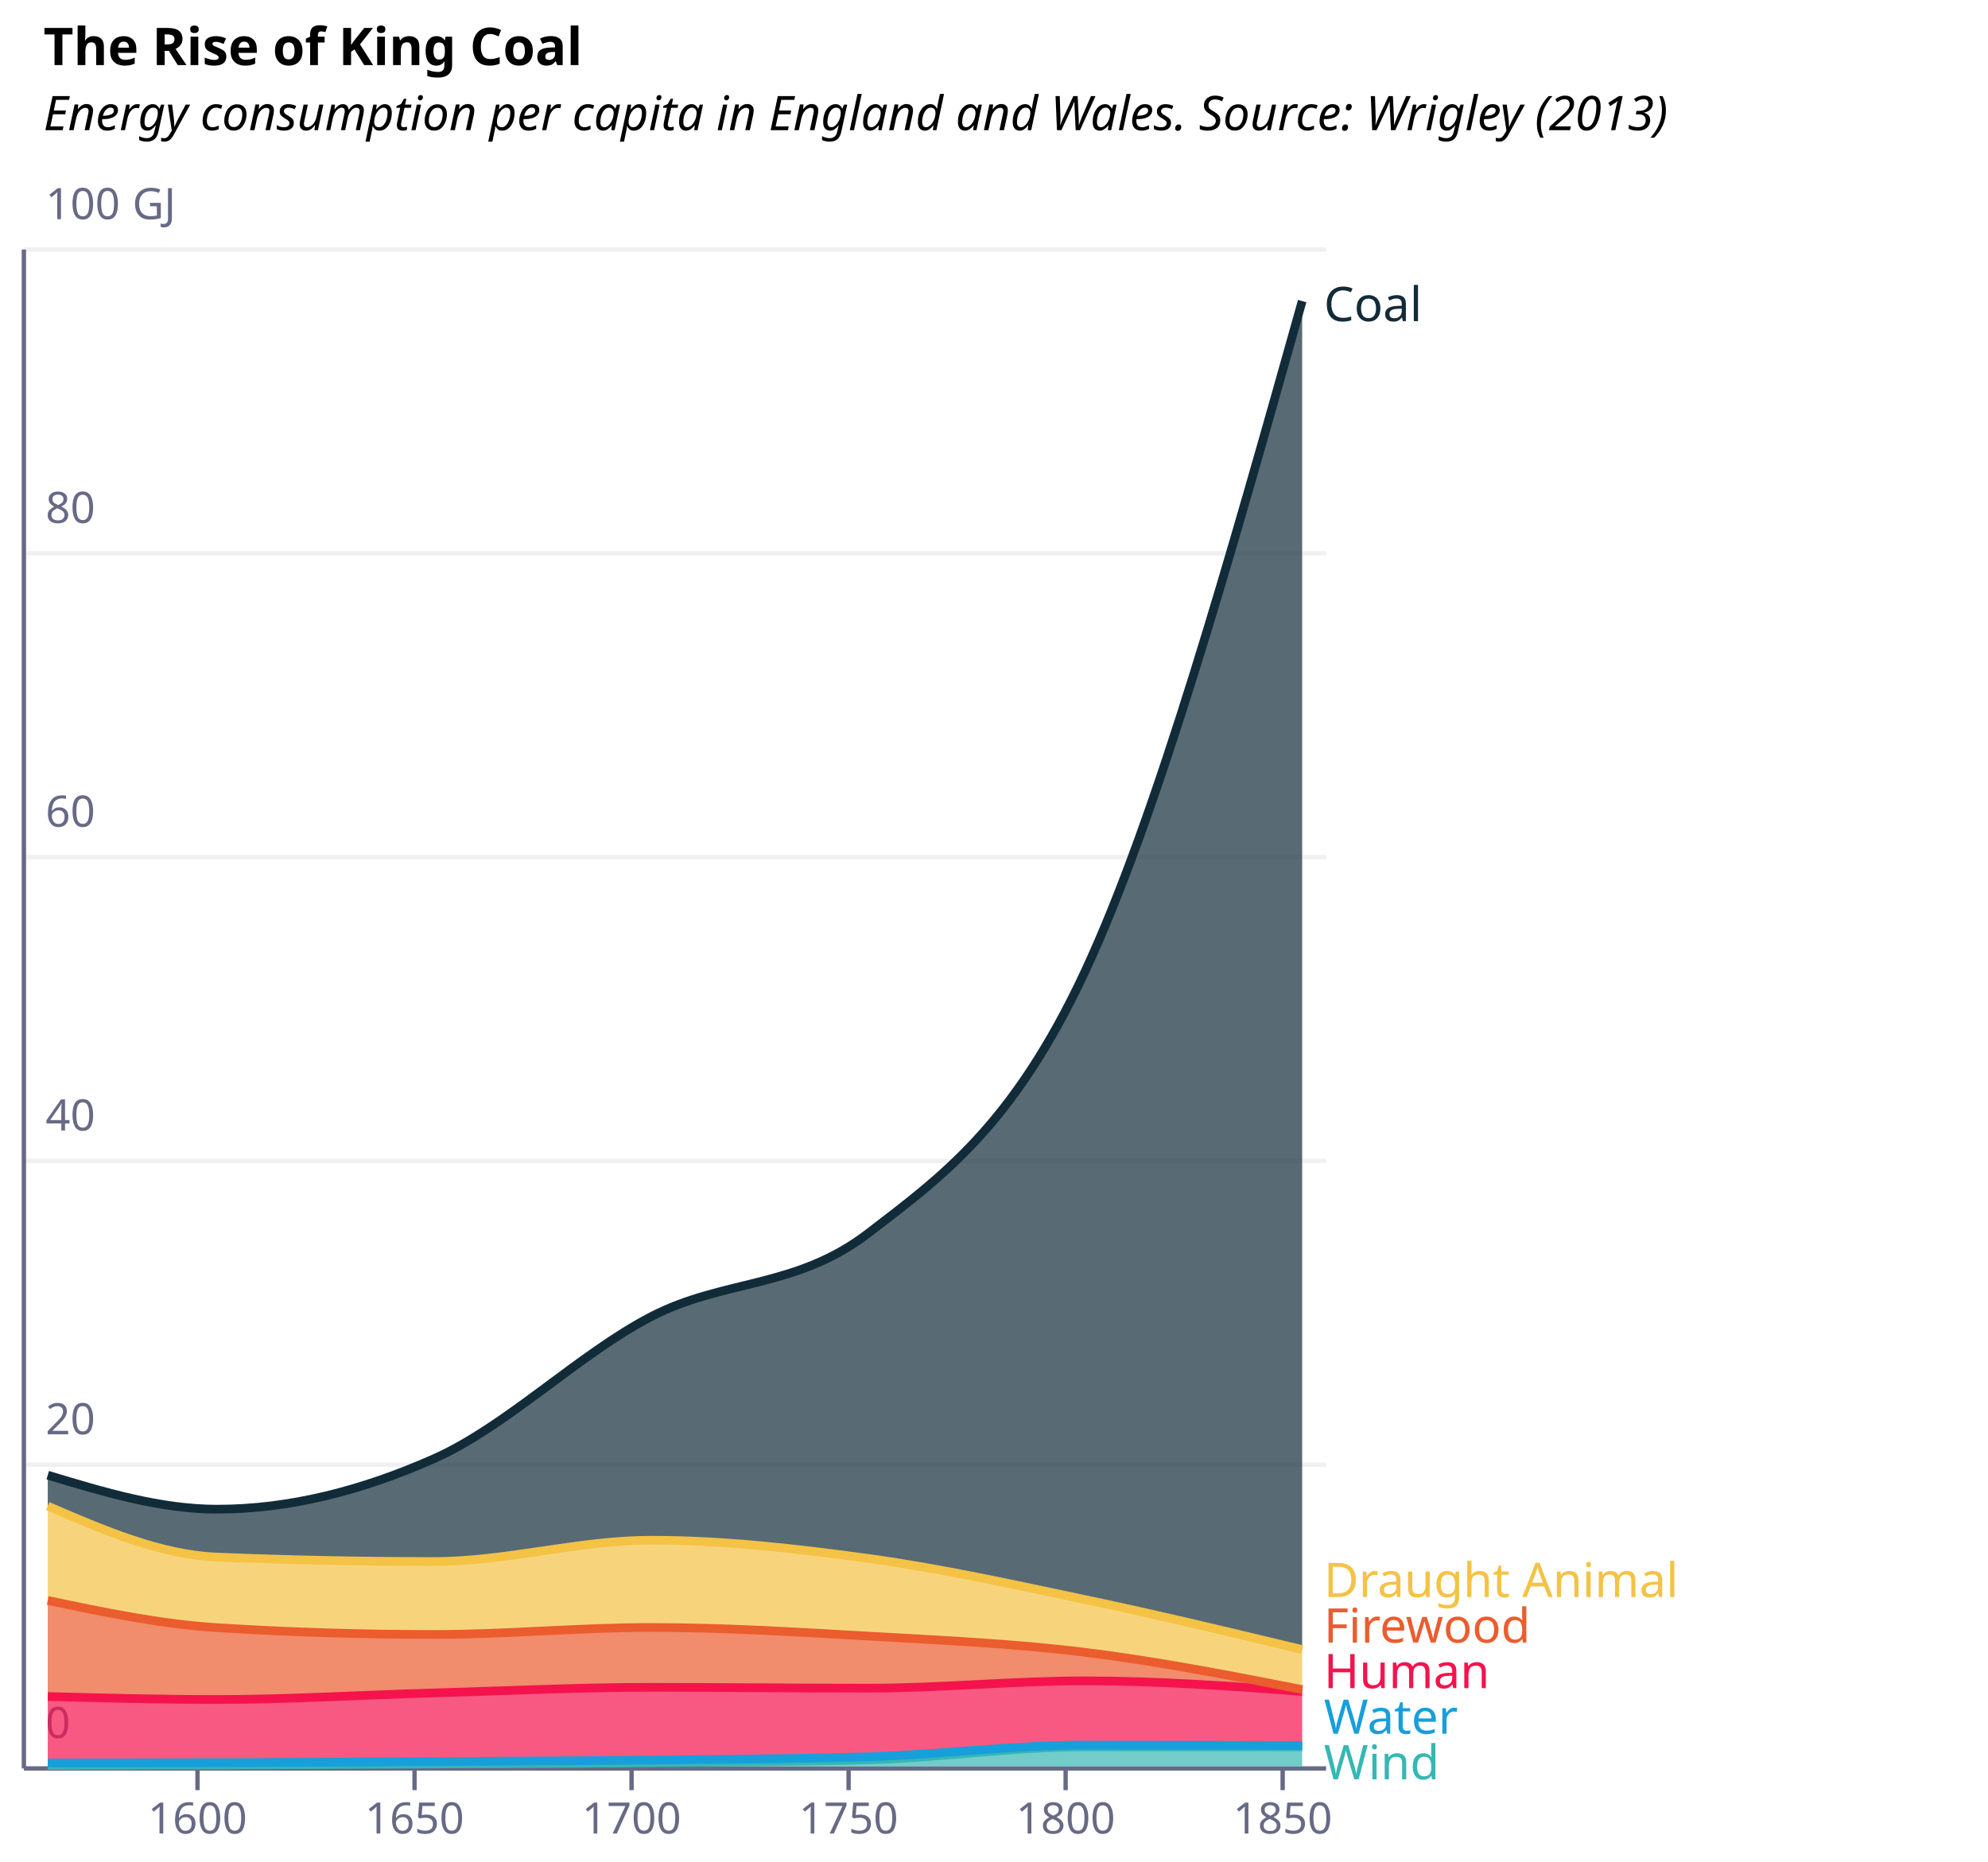
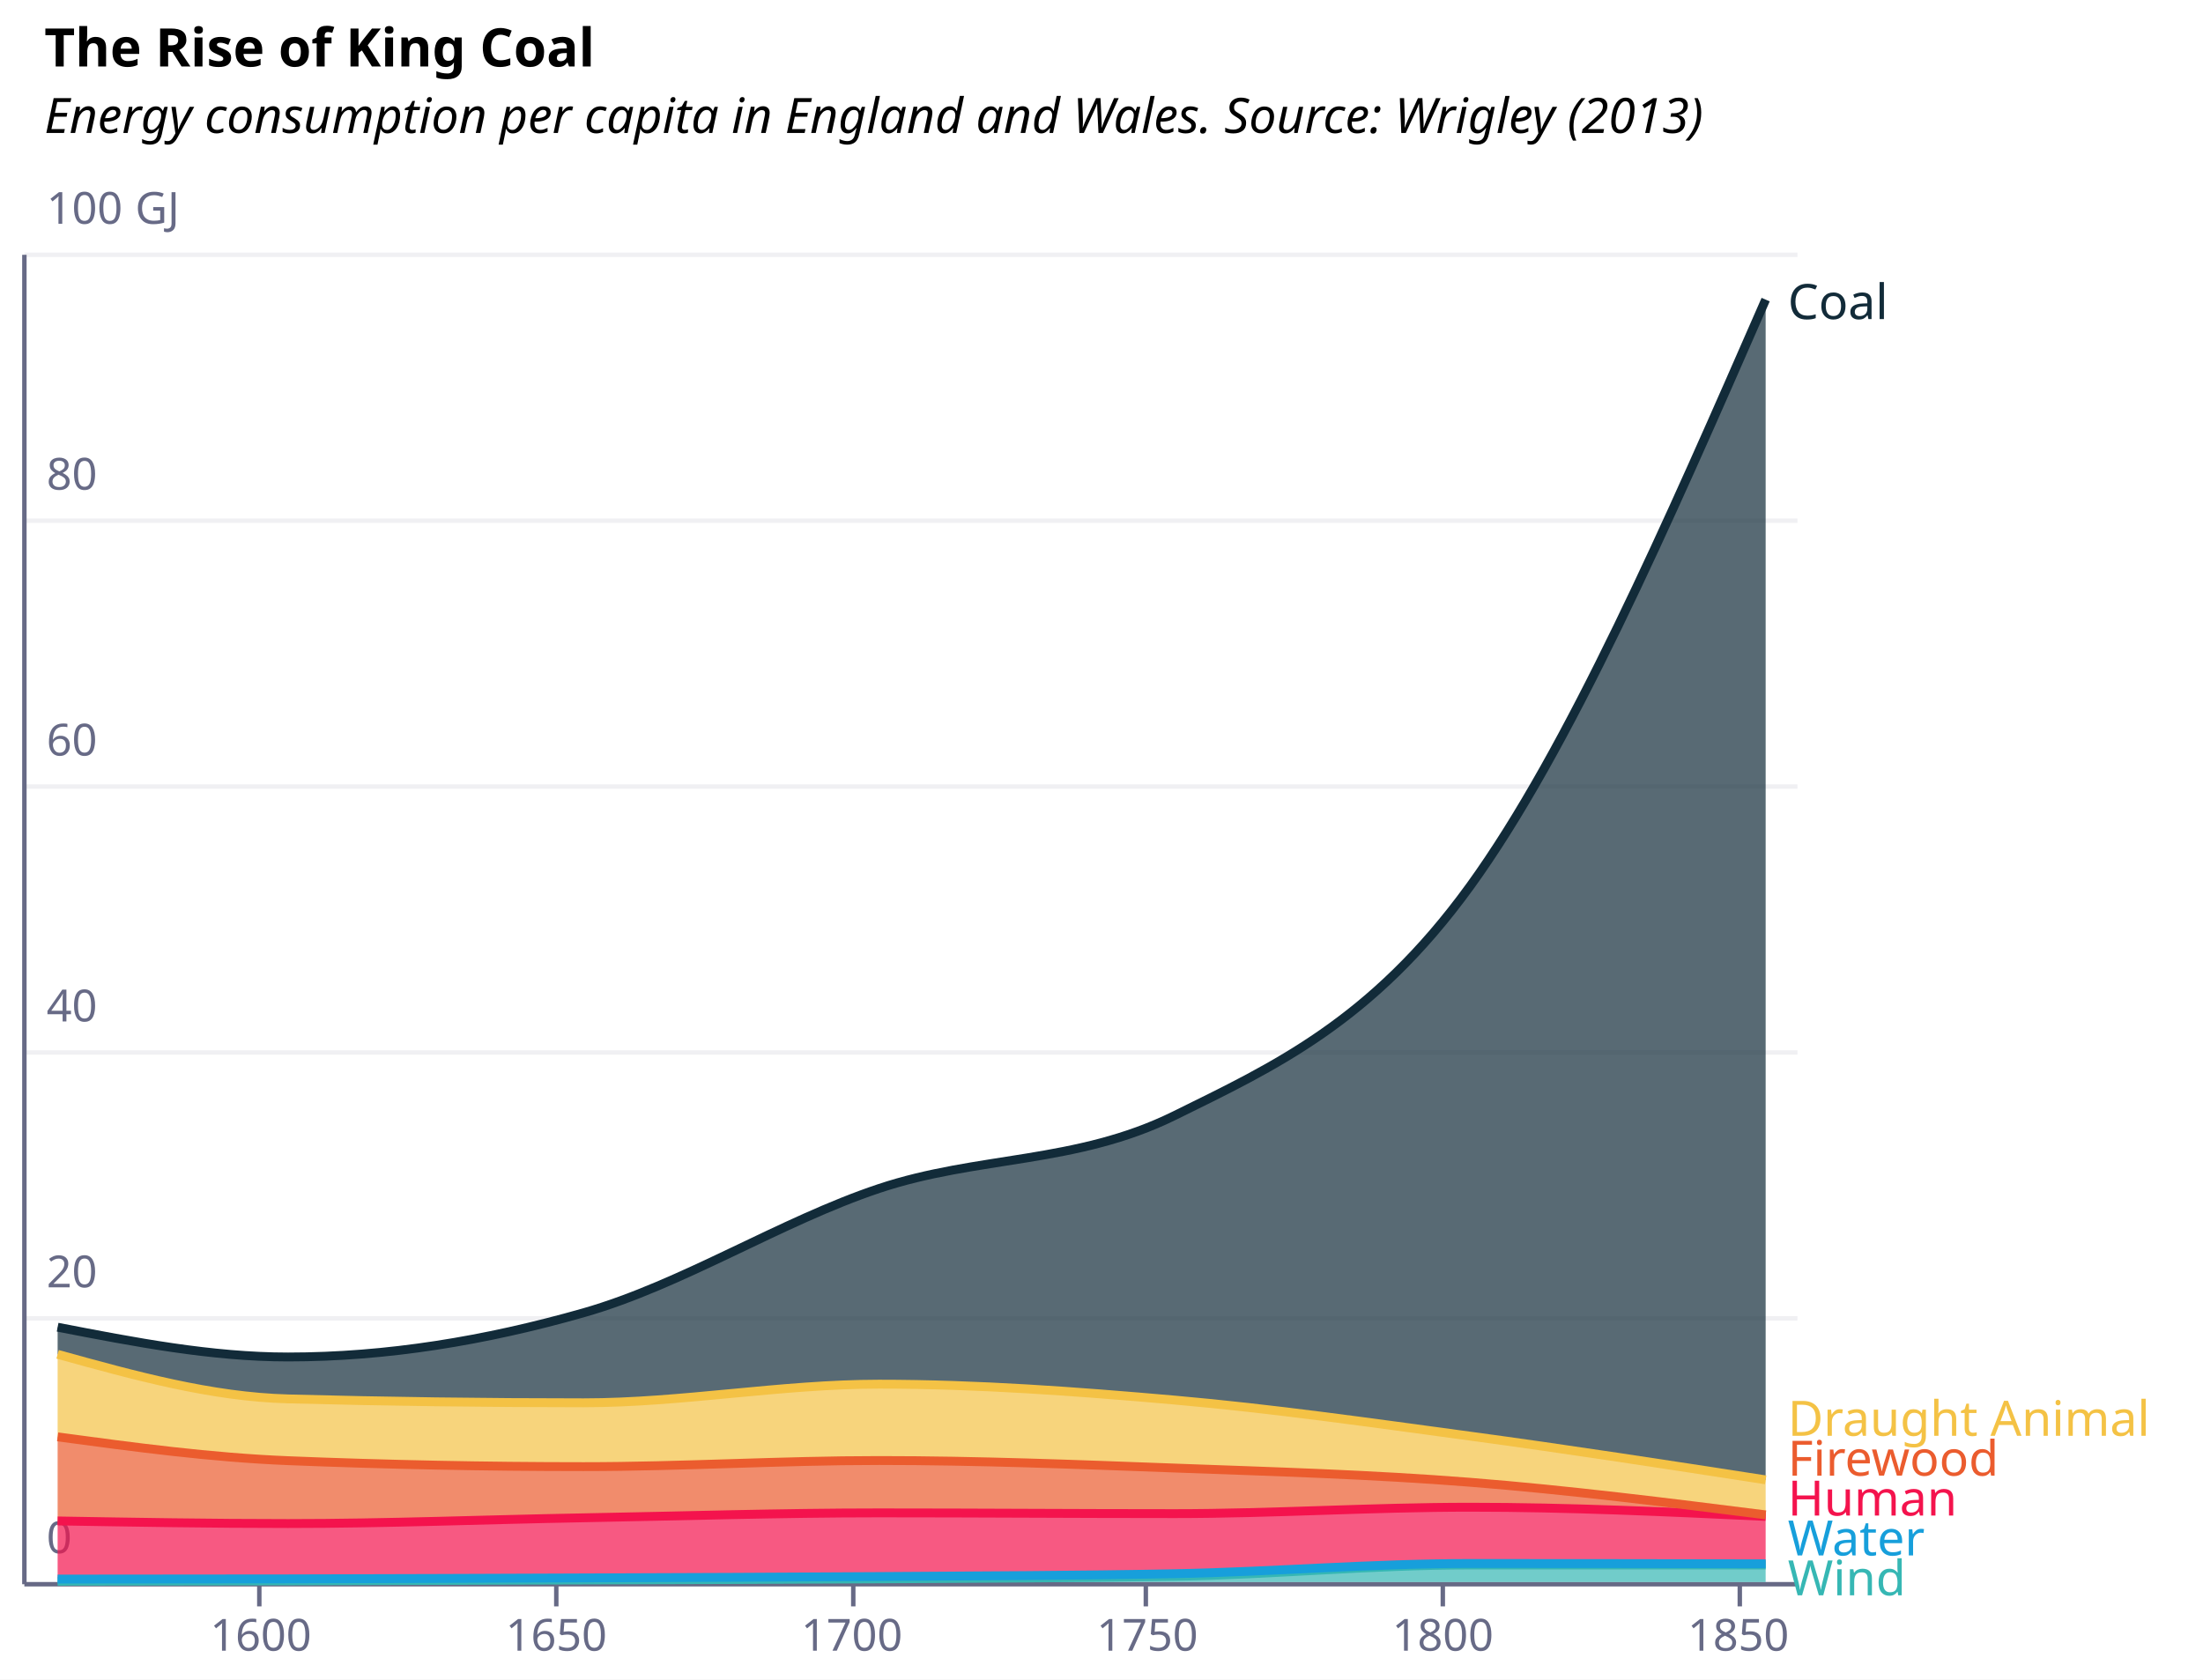
- <svg xmlns="http://www.w3.org/2000/svg" version="1.1" class="marks" width="458" height="429" viewBox="0 0 458 429">
-   <rect width="458" height="429" fill="white" />
+ <svg xmlns="http://www.w3.org/2000/svg" version="1.1" class="marks" width="497" height="379" viewBox="0 0 497 379">
+   <rect width="497" height="379" fill="white" />
  <g fill="none" stroke-miterlimit="10" transform="translate(5,57)">
    <g class="mark-group role-frame root" role="graphics-object" aria-roledescription="group mark container">
      <g transform="translate(0,0)">
-         <path class="background" aria-hidden="true" d="M0,0h300v350h-300Z" />
+         <path class="background" aria-hidden="true" d="M0,0h400v300h-400Z" />
        <g>
          <g class="mark-group role-axis" aria-hidden="true">
            <g transform="translate(0.5,0.5)">
              <path class="background" aria-hidden="true" d="M0,0h0v0h0Z" pointer-events="none" />
              <g>
                <g class="mark-rule role-axis-grid" pointer-events="none">
-                   <line transform="translate(0,350)" x2="300" y2="0" stroke="#676A86" stroke-opacity="0.1" stroke-width="1" opacity="1" />
-                   <line transform="translate(0,280)" x2="300" y2="0" stroke="#676A86" stroke-opacity="0.1" stroke-width="1" opacity="1" />
-                   <line transform="translate(0,210)" x2="300" y2="0" stroke="#676A86" stroke-opacity="0.1" stroke-width="1" opacity="1" />
-                   <line transform="translate(0,140)" x2="300" y2="0" stroke="#676A86" stroke-opacity="0.1" stroke-width="1" opacity="1" />
-                   <line transform="translate(0,70)" x2="300" y2="0" stroke="#676A86" stroke-opacity="0.1" stroke-width="1" opacity="1" />
-                   <line transform="translate(0,0)" x2="300" y2="0" stroke="#676A86" stroke-opacity="0.1" stroke-width="1" opacity="1" />
+                   <line transform="translate(0,300)" x2="400" y2="0" stroke="#676A86" stroke-opacity="0.1" stroke-width="1" opacity="1" />
+                   <line transform="translate(0,240)" x2="400" y2="0" stroke="#676A86" stroke-opacity="0.1" stroke-width="1" opacity="1" />
+                   <line transform="translate(0,180)" x2="400" y2="0" stroke="#676A86" stroke-opacity="0.1" stroke-width="1" opacity="1" />
+                   <line transform="translate(0,120)" x2="400" y2="0" stroke="#676A86" stroke-opacity="0.1" stroke-width="1" opacity="1" />
+                   <line transform="translate(0,60)" x2="400" y2="0" stroke="#676A86" stroke-opacity="0.1" stroke-width="1" opacity="1" />
+                   <line transform="translate(0,0)" x2="400" y2="0" stroke="#676A86" stroke-opacity="0.1" stroke-width="1" opacity="1" />
                </g>
              </g>
              <path class="foreground" aria-hidden="true" d="" pointer-events="none" display="none" />
            </g>
          </g>
          <g class="mark-group role-axis" role="graphics-symbol" aria-roledescription="axis" aria-label="X-axis for a linear scale with values from 1560 to 1860">
-             <g transform="translate(0.5,350.5)">
+             <g transform="translate(0.5,300.5)">
              <path class="background" aria-hidden="true" d="M0,0h0v0h0Z" pointer-events="none" />
              <g>
                <g class="mark-rule role-axis-tick" pointer-events="none">
-                   <line transform="translate(40,0)" x2="0" y2="5" stroke="#676A86" stroke-width="1" opacity="1" />
-                   <line transform="translate(90,0)" x2="0" y2="5" stroke="#676A86" stroke-width="1" opacity="1" />
-                   <line transform="translate(140,0)" x2="0" y2="5" stroke="#676A86" stroke-width="1" opacity="1" />
-                   <line transform="translate(190,0)" x2="0" y2="5" stroke="#676A86" stroke-width="1" opacity="1" />
-                   <line transform="translate(240,0)" x2="0" y2="5" stroke="#676A86" stroke-width="1" opacity="1" />
-                   <line transform="translate(290,0)" x2="0" y2="5" stroke="#676A86" stroke-width="1" opacity="1" />
+                   <line transform="translate(53,0)" x2="0" y2="5" stroke="#676A86" stroke-width="1" opacity="1" />
+                   <line transform="translate(120,0)" x2="0" y2="5" stroke="#676A86" stroke-width="1" opacity="1" />
+                   <line transform="translate(187,0)" x2="0" y2="5" stroke="#676A86" stroke-width="1" opacity="1" />
+                   <line transform="translate(253,0)" x2="0" y2="5" stroke="#676A86" stroke-width="1" opacity="1" />
+                   <line transform="translate(320,0)" x2="0" y2="5" stroke="#676A86" stroke-width="1" opacity="1" />
+                   <line transform="translate(387,0)" x2="0" y2="5" stroke="#676A86" stroke-width="1" opacity="1" />
                </g>
                <g class="mark-text role-axis-label" pointer-events="none">
-                   <text text-anchor="middle" transform="translate(40,15)" font-family="sans-serif" font-size="10px" fill="#676A86" opacity="1">1600</text>
-                   <text text-anchor="middle" transform="translate(90,15)" font-family="sans-serif" font-size="10px" fill="#676A86" opacity="1">1650</text>
-                   <text text-anchor="middle" transform="translate(140,15)" font-family="sans-serif" font-size="10px" fill="#676A86" opacity="1">1700</text>
-                   <text text-anchor="middle" transform="translate(190,15)" font-family="sans-serif" font-size="10px" fill="#676A86" opacity="1">1750</text>
-                   <text text-anchor="middle" transform="translate(240,15)" font-family="sans-serif" font-size="10px" fill="#676A86" opacity="1">1800</text>
-                   <text text-anchor="middle" transform="translate(290,15)" font-family="sans-serif" font-size="10px" fill="#676A86" opacity="1">1850</text>
+                   <text text-anchor="middle" transform="translate(53.33333,15)" font-family="sans-serif" font-size="10px" fill="#676A86" opacity="1">1600</text>
+                   <text text-anchor="middle" transform="translate(120,15)" font-family="sans-serif" font-size="10px" fill="#676A86" opacity="1">1650</text>
+                   <text text-anchor="middle" transform="translate(186.6667,15)" font-family="sans-serif" font-size="10px" fill="#676A86" opacity="1">1700</text>
+                   <text text-anchor="middle" transform="translate(253.3333,15)" font-family="sans-serif" font-size="10px" fill="#676A86" opacity="1">1750</text>
+                   <text text-anchor="middle" transform="translate(320,15)" font-family="sans-serif" font-size="10px" fill="#676A86" opacity="1">1800</text>
+                   <text text-anchor="middle" transform="translate(386.6667,15)" font-family="sans-serif" font-size="10px" fill="#676A86" opacity="1">1850</text>
                </g>
                <g class="mark-rule role-axis-domain" pointer-events="none">
-                   <line transform="translate(0,0)" x2="300" y2="0" stroke="#676A86" stroke-width="1" opacity="1" />
+                   <line transform="translate(0,0)" x2="400" y2="0" stroke="#676A86" stroke-width="1" opacity="1" />
                </g>
              </g>
              <path class="foreground" aria-hidden="true" d="" pointer-events="none" display="none" />
            </g>
          </g>
          <g class="mark-group role-axis" role="graphics-symbol" aria-roledescription="axis" aria-label="Y-axis titled 'GJ' for a linear scale with values from 0 to 100">
            <g transform="translate(0.5,0.5)">
              <path class="background" aria-hidden="true" d="M0,0h0v0h0Z" pointer-events="none" />
              <g>
                <g class="mark-text role-axis-label" pointer-events="none">
-                   <text text-anchor="start" transform="translate(5,343)" font-family="sans-serif" font-size="10px" fill="#676A86" opacity="1">0</text>
-                   <text text-anchor="start" transform="translate(5,273)" font-family="sans-serif" font-size="10px" fill="#676A86" opacity="1">20</text>
-                   <text text-anchor="start" transform="translate(5,203)" font-family="sans-serif" font-size="10px" fill="#676A86" opacity="1">40</text>
-                   <text text-anchor="start" transform="translate(5,133)" font-family="sans-serif" font-size="10px" fill="#676A86" opacity="1">60</text>
-                   <text text-anchor="start" transform="translate(5,63)" font-family="sans-serif" font-size="10px" fill="#676A86" opacity="1">80</text>
+                   <text text-anchor="start" transform="translate(5,293)" font-family="sans-serif" font-size="10px" fill="#676A86" opacity="1">0</text>
+                   <text text-anchor="start" transform="translate(5,233)" font-family="sans-serif" font-size="10px" fill="#676A86" opacity="1">20</text>
+                   <text text-anchor="start" transform="translate(5,173)" font-family="sans-serif" font-size="10px" fill="#676A86" opacity="1">40</text>
+                   <text text-anchor="start" transform="translate(5,113)" font-family="sans-serif" font-size="10px" fill="#676A86" opacity="1">60</text>
+                   <text text-anchor="start" transform="translate(5,53)" font-family="sans-serif" font-size="10px" fill="#676A86" opacity="1">80</text>
                  <text text-anchor="start" transform="translate(5,-7)" font-family="sans-serif" font-size="10px" fill="#676A86" opacity="1">100</text>
                </g>
                <g class="mark-rule role-axis-domain" pointer-events="none">
-                   <line transform="translate(0,350)" x2="0" y2="-350" stroke="#676A86" stroke-width="1" opacity="1" />
+                   <line transform="translate(0,300)" x2="0" y2="-300" stroke="#676A86" stroke-width="1" opacity="1" />
                </g>
                <g class="mark-text role-axis-title" pointer-events="none">
                  <text text-anchor="start" transform="translate(25,-7)" font-family="sans-serif" font-size="10px" font-weight="normal" fill="#676A86" opacity="1">GJ</text>
                </g>
              </g>
              <path class="foreground" aria-hidden="true" d="" pointer-events="none" display="none" />
            </g>
          </g>
          <g class="mark-group role-scope layer_0_layer_0_pathgroup" role="graphics-object" aria-roledescription="group mark container">
            <g transform="translate(0,0)">
-               <path class="background" aria-hidden="true" d="M0,0h300v350h-300Z" />
-               <g>
-                 <g class="mark-area role-mark layer_0_layer_0_marks" role="graphics-object" aria-roledescription="area mark container">
-                   <path aria-label="Type: Human; year: 1566; y: 4" role="graphics-symbol" aria-roledescription="area mark" d="M6,333.921C19,334.264,32,334.607,45,334.607C61.667,334.607,78.333,333.563,95,333.095C111.667,332.627,128.333,331.8,145,331.8C161.667,331.8,178.333,331.996,195,331.996C211.667,331.996,228.333,330.309,245,330.309C261.667,330.309,278.333,331.522,295,332.735L295,345.209C278.333,345.167,261.667,345.125,245,345.125C228.333,345.125,211.667,347.313,195,347.812C178.333,348.312,161.667,348.377,145,348.562C128.333,348.746,111.667,348.817,95,348.918C78.333,349.02,61.667,349.123,45,349.171C32,349.208,19,349.217,6,349.226Z" fill="#F4134D" fill-opacity="0.7" />
-                 </g>
-               </g>
-               <path class="foreground" aria-hidden="true" d="" display="none" />
-             </g>
-             <g transform="translate(0,0)">
-               <path class="background" aria-hidden="true" d="M0,0h300v350h-300Z" />
-               <g>
-                 <g class="mark-area role-mark layer_0_layer_0_marks" role="graphics-object" aria-roledescription="area mark container">
-                   <path aria-label="Type: Draught Animal; year: 1566; y: 6" role="graphics-symbol" aria-roledescription="area mark" d="M6,290.052C19,295.655,32,301.258,45,301.791C61.667,302.475,78.333,302.817,95,302.817C111.667,302.817,128.333,297.909,145,297.909C161.667,297.909,178.333,299.819,195,302.099C211.667,304.379,228.333,308.09,245,311.591C261.667,315.092,278.333,319.099,295,323.106L295,332.321C278.333,329.058,261.667,325.794,245,323.74C228.333,321.685,211.667,320.949,195,319.995C178.333,319.04,161.667,318.014,145,318.014C128.333,318.014,111.667,319.623,95,319.623C78.333,319.623,61.667,319.101,45,318.055C32,317.24,19,314.514,6,311.787Z" fill="#F4C245" fill-opacity="0.7" />
-                 </g>
-               </g>
-               <path class="foreground" aria-hidden="true" d="" display="none" />
-             </g>
-             <g transform="translate(0,0)">
-               <path class="background" aria-hidden="true" d="M0,0h300v350h-300Z" />
-               <g>
-                 <g class="mark-area role-mark layer_0_layer_0_marks" role="graphics-object" aria-roledescription="area mark container">
-                   <path aria-label="Type: Firewood; year: 1566; y: 6" role="graphics-symbol" aria-roledescription="area mark" d="M6,311.787C19,314.514,32,317.24,45,318.055C61.667,319.101,78.333,319.623,95,319.623C111.667,319.623,128.333,318.014,145,318.014C161.667,318.014,178.333,319.04,195,319.995C211.667,320.949,228.333,321.685,245,323.74C261.667,325.794,278.333,329.058,295,332.321L295,332.735C278.333,331.522,261.667,330.309,245,330.309C228.333,330.309,211.667,331.996,195,331.996C178.333,331.996,161.667,331.8,145,331.8C128.333,331.8,111.667,332.627,95,333.095C78.333,333.563,61.667,334.607,45,334.607C32,334.607,19,334.264,6,333.921Z" fill="#EB5C2E" fill-opacity="0.7" />
-                 </g>
-               </g>
-               <path class="foreground" aria-hidden="true" d="" display="none" />
-             </g>
-             <g transform="translate(0,0)">
-               <path class="background" aria-hidden="true" d="M0,0h300v350h-300Z" />
-               <g>
-                 <g class="mark-area role-mark layer_0_layer_0_marks" role="graphics-object" aria-roledescription="area mark container">
-                   <path aria-label="Type: Wind; year: 1566; y: 0" role="graphics-symbol" aria-roledescription="area mark" d="M6,349.793C19,349.77,32,349.747,45,349.702C61.667,349.646,78.333,349.554,95,349.464C111.667,349.375,128.333,349.327,145,349.167C161.667,349.007,178.333,348.946,195,348.505C211.667,348.065,228.333,345.513,245,345.513C261.667,345.513,278.333,345.516,295,345.52L295,350C278.333,350,261.667,350,245,350C228.333,350,211.667,350,195,350C178.333,350,161.667,350,145,350C128.333,350,111.667,350,95,350C78.333,350,61.667,350,45,350C32,350,19,350,6,350Z" fill="#36B7B4" fill-opacity="0.7" />
-                 </g>
-               </g>
-               <path class="foreground" aria-hidden="true" d="" display="none" />
-             </g>
-             <g transform="translate(0,0)">
-               <path class="background" aria-hidden="true" d="M0,0h300v350h-300Z" />
-               <g>
-                 <g class="mark-area role-mark layer_0_layer_0_marks" role="graphics-object" aria-roledescription="area mark container">
-                   <path aria-label="Type: Water; year: 1566; y: 0" role="graphics-symbol" aria-roledescription="area mark" d="M6,349.226C19,349.217,32,349.208,45,349.171C61.667,349.123,78.333,349.02,95,348.918C111.667,348.817,128.333,348.746,145,348.562C161.667,348.377,178.333,348.312,195,347.812C211.667,347.313,228.333,345.125,245,345.125C261.667,345.125,278.333,345.167,295,345.209L295,345.52C278.333,345.516,261.667,345.513,245,345.513C228.333,345.513,211.667,348.065,195,348.505C178.333,348.946,161.667,349.007,145,349.167C128.333,349.327,111.667,349.375,95,349.464C78.333,349.554,61.667,349.646,45,349.702C32,349.747,19,349.77,6,349.793Z" fill="#179FDB" fill-opacity="0.7" />
-                 </g>
-               </g>
-               <path class="foreground" aria-hidden="true" d="" display="none" />
-             </g>
-             <g transform="translate(0,0)">
-               <path class="background" aria-hidden="true" d="M0,0h300v350h-300Z" />
-               <g>
-                 <g class="mark-area role-mark layer_0_layer_0_marks" role="graphics-object" aria-roledescription="area mark container">
-                   <path aria-label="Type: Coal; year: 1566; y: 2" role="graphics-symbol" aria-roledescription="area mark" d="M6,282.916C19,286.836,32,290.755,45,290.755C61.667,290.755,78.333,286.508,95,279.115C111.667,271.721,128.333,255.047,145,246.393C161.667,237.739,178.333,239.992,195,227.189C211.667,214.386,228.333,202.587,245,166.786C261.667,130.984,278.333,71.682,295,12.38L295,323.106C278.333,319.099,261.667,315.092,245,311.591C228.333,308.09,211.667,304.379,195,302.099C178.333,299.819,161.667,297.909,145,297.909C128.333,297.909,111.667,302.817,95,302.817C78.333,302.817,61.667,302.475,45,301.791C32,301.258,19,295.655,6,290.052Z" fill="#122B39" fill-opacity="0.7" />
+               <path class="background" aria-hidden="true" d="M0,0h400v300h-400Z" />
+               <g>
+                 <g class="mark-area role-mark layer_0_layer_0_marks" role="graphics-object" aria-roledescription="area mark container">
+                   <path aria-label="Type: Human; year: 1566; y: 4" role="graphics-symbol" aria-roledescription="area mark" d="M8,286.218C25.333,286.512,42.667,286.806,60,286.806C82.222,286.806,104.444,285.911,126.667,285.51C148.889,285.109,171.111,284.4,193.333,284.4C215.556,284.4,237.778,284.568,260,284.568C282.222,284.568,304.444,283.122,326.667,283.122C348.889,283.122,371.111,284.162,393.333,285.201L393.333,295.893C371.111,295.857,348.889,295.821,326.667,295.821C304.444,295.821,282.222,297.697,260,298.125C237.778,298.553,215.556,298.609,193.333,298.767C171.111,298.925,148.889,298.986,126.667,299.073C104.444,299.16,82.222,299.248,60,299.289C42.667,299.321,25.333,299.329,8,299.337Z" fill="#F4134D" fill-opacity="0.7" />
+                 </g>
+               </g>
+               <path class="foreground" aria-hidden="true" d="" display="none" />
+             </g>
+             <g transform="translate(0,0)">
+               <path class="background" aria-hidden="true" d="M0,0h400v300h-400Z" />
+               <g>
+                 <g class="mark-area role-mark layer_0_layer_0_marks" role="graphics-object" aria-roledescription="area mark container">
+                   <path aria-label="Type: Draught Animal; year: 1566; y: 6" role="graphics-symbol" aria-roledescription="area mark" d="M8,248.616C25.333,253.418,42.667,258.221,60,258.678C82.222,259.264,104.444,259.557,126.667,259.557C148.889,259.557,171.111,255.351,193.333,255.351C215.556,255.351,237.778,256.988,260,258.942C282.222,260.897,304.444,264.077,326.667,267.078C348.889,270.079,371.111,273.514,393.333,276.948L393.333,284.847C371.111,282.05,348.889,279.252,326.667,277.491C304.444,275.73,282.222,275.099,260,274.281C237.778,273.463,215.556,272.583,193.333,272.583C171.111,272.583,148.889,273.963,126.667,273.963C104.444,273.963,82.222,273.515,60,272.619C42.667,271.92,25.333,269.583,8,267.246Z" fill="#F4C245" fill-opacity="0.7" />
+                 </g>
+               </g>
+               <path class="foreground" aria-hidden="true" d="" display="none" />
+             </g>
+             <g transform="translate(0,0)">
+               <path class="background" aria-hidden="true" d="M0,0h400v300h-400Z" />
+               <g>
+                 <g class="mark-area role-mark layer_0_layer_0_marks" role="graphics-object" aria-roledescription="area mark container">
+                   <path aria-label="Type: Firewood; year: 1566; y: 6" role="graphics-symbol" aria-roledescription="area mark" d="M8,267.246C25.333,269.583,42.667,271.92,60,272.619C82.222,273.515,104.444,273.963,126.667,273.963C148.889,273.963,171.111,272.583,193.333,272.583C215.556,272.583,237.778,273.463,260,274.281C282.222,275.099,304.444,275.73,326.667,277.491C348.889,279.252,371.111,282.05,393.333,284.847L393.333,285.201C371.111,284.162,348.889,283.122,326.667,283.122C304.444,283.122,282.222,284.568,260,284.568C237.778,284.568,215.556,284.4,193.333,284.4C171.111,284.4,148.889,285.109,126.667,285.51C104.444,285.911,82.222,286.806,60,286.806C42.667,286.806,25.333,286.512,8,286.218Z" fill="#EB5C2E" fill-opacity="0.7" />
+                 </g>
+               </g>
+               <path class="foreground" aria-hidden="true" d="" display="none" />
+             </g>
+             <g transform="translate(0,0)">
+               <path class="background" aria-hidden="true" d="M0,0h400v300h-400Z" />
+               <g>
+                 <g class="mark-area role-mark layer_0_layer_0_marks" role="graphics-object" aria-roledescription="area mark container">
+                   <path aria-label="Type: Wind; year: 1566; y: 0" role="graphics-symbol" aria-roledescription="area mark" d="M8,299.823C25.333,299.803,42.667,299.783,60,299.745C82.222,299.696,104.444,299.618,126.667,299.541C148.889,299.464,171.111,299.423,193.333,299.286C215.556,299.149,237.778,299.097,260,298.719C282.222,298.341,304.444,296.154,326.667,296.154C348.889,296.154,371.111,296.157,393.333,296.16L393.333,300C371.111,300,348.889,300,326.667,300C304.444,300,282.222,300,260,300C237.778,300,215.556,300,193.333,300C171.111,300,148.889,300,126.667,300C104.444,300,82.222,300,60,300C42.667,300,25.333,300,8,300Z" fill="#36B7B4" fill-opacity="0.7" />
+                 </g>
+               </g>
+               <path class="foreground" aria-hidden="true" d="" display="none" />
+             </g>
+             <g transform="translate(0,0)">
+               <path class="background" aria-hidden="true" d="M0,0h400v300h-400Z" />
+               <g>
+                 <g class="mark-area role-mark layer_0_layer_0_marks" role="graphics-object" aria-roledescription="area mark container">
+                   <path aria-label="Type: Water; year: 1566; y: 0" role="graphics-symbol" aria-roledescription="area mark" d="M8,299.337C25.333,299.329,42.667,299.321,60,299.289C82.222,299.248,104.444,299.16,126.667,299.073C148.889,298.986,171.111,298.925,193.333,298.767C215.556,298.609,237.778,298.553,260,298.125C282.222,297.697,304.444,295.821,326.667,295.821C348.889,295.821,371.111,295.857,393.333,295.893L393.333,296.16C371.111,296.157,348.889,296.154,326.667,296.154C304.444,296.154,282.222,298.341,260,298.719C237.778,299.097,215.556,299.149,193.333,299.286C171.111,299.423,148.889,299.464,126.667,299.541C104.444,299.618,82.222,299.696,60,299.745C42.667,299.783,25.333,299.803,8,299.823Z" fill="#179FDB" fill-opacity="0.7" />
+                 </g>
+               </g>
+               <path class="foreground" aria-hidden="true" d="" display="none" />
+             </g>
+             <g transform="translate(0,0)">
+               <path class="background" aria-hidden="true" d="M0,0h400v300h-400Z" />
+               <g>
+                 <g class="mark-area role-mark layer_0_layer_0_marks" role="graphics-object" aria-roledescription="area mark container">
+                   <path aria-label="Type: Coal; year: 1566; y: 2" role="graphics-symbol" aria-roledescription="area mark" d="M8,242.499C25.333,245.859,42.667,249.219,60,249.219C82.222,249.219,104.444,245.579,126.667,239.241C148.889,232.904,171.111,218.612,193.333,211.194C215.556,203.776,237.778,205.707,260,194.733C282.222,183.759,304.444,173.646,326.667,142.959C348.889,112.272,371.111,61.442,393.333,10.611L393.333,276.948C371.111,273.514,348.889,270.079,326.667,267.078C304.444,264.077,282.222,260.897,260,258.942C237.778,256.988,215.556,255.351,193.333,255.351C171.111,255.351,148.889,259.557,126.667,259.557C104.444,259.557,82.222,259.264,60,258.678C42.667,258.221,25.333,253.418,8,248.616Z" fill="#122B39" fill-opacity="0.7" />
                </g>
              </g>
              <path class="foreground" aria-hidden="true" d="" display="none" />
            </g>
          </g>
          <g class="mark-group role-scope layer_0_layer_1_pathgroup" role="graphics-object" aria-roledescription="group mark container">
            <g transform="translate(0,0)">
-               <path class="background" aria-hidden="true" d="M0,0h300v350h-300Z" />
-               <g>
-                 <g class="mark-line role-mark layer_0_layer_1_marks" role="graphics-object" aria-roledescription="line mark container">
-                   <path aria-label="Type: Human; year: 1566; y: 4" role="graphics-symbol" aria-roledescription="line mark" d="M6,333.921C19,334.264,32,334.607,45,334.607C61.667,334.607,78.333,333.563,95,333.095C111.667,332.627,128.333,331.8,145,331.8C161.667,331.8,178.333,331.996,195,331.996C211.667,331.996,228.333,330.309,245,330.309C261.667,330.309,278.333,331.522,295,332.735" stroke="#F4134D" stroke-width="2" />
-                 </g>
-               </g>
-               <path class="foreground" aria-hidden="true" d="" display="none" />
-             </g>
-             <g transform="translate(0,0)">
-               <path class="background" aria-hidden="true" d="M0,0h300v350h-300Z" />
-               <g>
-                 <g class="mark-line role-mark layer_0_layer_1_marks" role="graphics-object" aria-roledescription="line mark container">
-                   <path aria-label="Type: Draught Animal; year: 1566; y: 6" role="graphics-symbol" aria-roledescription="line mark" d="M6,290.052C19,295.655,32,301.258,45,301.791C61.667,302.475,78.333,302.817,95,302.817C111.667,302.817,128.333,297.909,145,297.909C161.667,297.909,178.333,299.819,195,302.099C211.667,304.379,228.333,308.09,245,311.591C261.667,315.092,278.333,319.099,295,323.106" stroke="#F4C245" stroke-width="2" />
-                 </g>
-               </g>
-               <path class="foreground" aria-hidden="true" d="" display="none" />
-             </g>
-             <g transform="translate(0,0)">
-               <path class="background" aria-hidden="true" d="M0,0h300v350h-300Z" />
-               <g>
-                 <g class="mark-line role-mark layer_0_layer_1_marks" role="graphics-object" aria-roledescription="line mark container">
-                   <path aria-label="Type: Firewood; year: 1566; y: 6" role="graphics-symbol" aria-roledescription="line mark" d="M6,311.787C19,314.514,32,317.24,45,318.055C61.667,319.101,78.333,319.623,95,319.623C111.667,319.623,128.333,318.014,145,318.014C161.667,318.014,178.333,319.04,195,319.995C211.667,320.949,228.333,321.685,245,323.74C261.667,325.794,278.333,329.058,295,332.321" stroke="#EB5C2E" stroke-width="2" />
-                 </g>
-               </g>
-               <path class="foreground" aria-hidden="true" d="" display="none" />
-             </g>
-             <g transform="translate(0,0)">
-               <path class="background" aria-hidden="true" d="M0,0h300v350h-300Z" />
-               <g>
-                 <g class="mark-line role-mark layer_0_layer_1_marks" role="graphics-object" aria-roledescription="line mark container">
-                   <path aria-label="Type: Wind; year: 1566; y: 0" role="graphics-symbol" aria-roledescription="line mark" d="M6,349.793C19,349.77,32,349.747,45,349.702C61.667,349.646,78.333,349.554,95,349.464C111.667,349.375,128.333,349.327,145,349.167C161.667,349.007,178.333,348.946,195,348.505C211.667,348.065,228.333,345.513,245,345.513C261.667,345.513,278.333,345.516,295,345.52" stroke="#36B7B4" stroke-width="2" />
-                 </g>
-               </g>
-               <path class="foreground" aria-hidden="true" d="" display="none" />
-             </g>
-             <g transform="translate(0,0)">
-               <path class="background" aria-hidden="true" d="M0,0h300v350h-300Z" />
-               <g>
-                 <g class="mark-line role-mark layer_0_layer_1_marks" role="graphics-object" aria-roledescription="line mark container">
-                   <path aria-label="Type: Water; year: 1566; y: 0" role="graphics-symbol" aria-roledescription="line mark" d="M6,349.226C19,349.217,32,349.208,45,349.171C61.667,349.123,78.333,349.02,95,348.918C111.667,348.817,128.333,348.746,145,348.562C161.667,348.377,178.333,348.312,195,347.812C211.667,347.313,228.333,345.125,245,345.125C261.667,345.125,278.333,345.167,295,345.209" stroke="#179FDB" stroke-width="2" />
-                 </g>
-               </g>
-               <path class="foreground" aria-hidden="true" d="" display="none" />
-             </g>
-             <g transform="translate(0,0)">
-               <path class="background" aria-hidden="true" d="M0,0h300v350h-300Z" />
-               <g>
-                 <g class="mark-line role-mark layer_0_layer_1_marks" role="graphics-object" aria-roledescription="line mark container">
-                   <path aria-label="Type: Coal; year: 1566; y: 2" role="graphics-symbol" aria-roledescription="line mark" d="M6,282.916C19,286.836,32,290.755,45,290.755C61.667,290.755,78.333,286.508,95,279.115C111.667,271.721,128.333,255.047,145,246.393C161.667,237.739,178.333,239.992,195,227.189C211.667,214.386,228.333,202.587,245,166.786C261.667,130.984,278.333,71.682,295,12.38" stroke="#122B39" stroke-width="2" />
+               <path class="background" aria-hidden="true" d="M0,0h400v300h-400Z" />
+               <g>
+                 <g class="mark-line role-mark layer_0_layer_1_marks" role="graphics-object" aria-roledescription="line mark container">
+                   <path aria-label="Type: Human; year: 1566; y: 4" role="graphics-symbol" aria-roledescription="line mark" d="M8,286.218C25.333,286.512,42.667,286.806,60,286.806C82.222,286.806,104.444,285.911,126.667,285.51C148.889,285.109,171.111,284.4,193.333,284.4C215.556,284.4,237.778,284.568,260,284.568C282.222,284.568,304.444,283.122,326.667,283.122C348.889,283.122,371.111,284.162,393.333,285.201" stroke="#F4134D" stroke-width="2" />
+                 </g>
+               </g>
+               <path class="foreground" aria-hidden="true" d="" display="none" />
+             </g>
+             <g transform="translate(0,0)">
+               <path class="background" aria-hidden="true" d="M0,0h400v300h-400Z" />
+               <g>
+                 <g class="mark-line role-mark layer_0_layer_1_marks" role="graphics-object" aria-roledescription="line mark container">
+                   <path aria-label="Type: Draught Animal; year: 1566; y: 6" role="graphics-symbol" aria-roledescription="line mark" d="M8,248.616C25.333,253.418,42.667,258.221,60,258.678C82.222,259.264,104.444,259.557,126.667,259.557C148.889,259.557,171.111,255.351,193.333,255.351C215.556,255.351,237.778,256.988,260,258.942C282.222,260.897,304.444,264.077,326.667,267.078C348.889,270.079,371.111,273.514,393.333,276.948" stroke="#F4C245" stroke-width="2" />
+                 </g>
+               </g>
+               <path class="foreground" aria-hidden="true" d="" display="none" />
+             </g>
+             <g transform="translate(0,0)">
+               <path class="background" aria-hidden="true" d="M0,0h400v300h-400Z" />
+               <g>
+                 <g class="mark-line role-mark layer_0_layer_1_marks" role="graphics-object" aria-roledescription="line mark container">
+                   <path aria-label="Type: Firewood; year: 1566; y: 6" role="graphics-symbol" aria-roledescription="line mark" d="M8,267.246C25.333,269.583,42.667,271.92,60,272.619C82.222,273.515,104.444,273.963,126.667,273.963C148.889,273.963,171.111,272.583,193.333,272.583C215.556,272.583,237.778,273.463,260,274.281C282.222,275.099,304.444,275.73,326.667,277.491C348.889,279.252,371.111,282.05,393.333,284.847" stroke="#EB5C2E" stroke-width="2" />
+                 </g>
+               </g>
+               <path class="foreground" aria-hidden="true" d="" display="none" />
+             </g>
+             <g transform="translate(0,0)">
+               <path class="background" aria-hidden="true" d="M0,0h400v300h-400Z" />
+               <g>
+                 <g class="mark-line role-mark layer_0_layer_1_marks" role="graphics-object" aria-roledescription="line mark container">
+                   <path aria-label="Type: Wind; year: 1566; y: 0" role="graphics-symbol" aria-roledescription="line mark" d="M8,299.823C25.333,299.803,42.667,299.783,60,299.745C82.222,299.696,104.444,299.618,126.667,299.541C148.889,299.464,171.111,299.423,193.333,299.286C215.556,299.149,237.778,299.097,260,298.719C282.222,298.341,304.444,296.154,326.667,296.154C348.889,296.154,371.111,296.157,393.333,296.16" stroke="#36B7B4" stroke-width="2" />
+                 </g>
+               </g>
+               <path class="foreground" aria-hidden="true" d="" display="none" />
+             </g>
+             <g transform="translate(0,0)">
+               <path class="background" aria-hidden="true" d="M0,0h400v300h-400Z" />
+               <g>
+                 <g class="mark-line role-mark layer_0_layer_1_marks" role="graphics-object" aria-roledescription="line mark container">
+                   <path aria-label="Type: Water; year: 1566; y: 0" role="graphics-symbol" aria-roledescription="line mark" d="M8,299.337C25.333,299.329,42.667,299.321,60,299.289C82.222,299.248,104.444,299.16,126.667,299.073C148.889,298.986,171.111,298.925,193.333,298.767C215.556,298.609,237.778,298.553,260,298.125C282.222,297.697,304.444,295.821,326.667,295.821C348.889,295.821,371.111,295.857,393.333,295.893" stroke="#179FDB" stroke-width="2" />
+                 </g>
+               </g>
+               <path class="foreground" aria-hidden="true" d="" display="none" />
+             </g>
+             <g transform="translate(0,0)">
+               <path class="background" aria-hidden="true" d="M0,0h400v300h-400Z" />
+               <g>
+                 <g class="mark-line role-mark layer_0_layer_1_marks" role="graphics-object" aria-roledescription="line mark container">
+                   <path aria-label="Type: Coal; year: 1566; y: 2" role="graphics-symbol" aria-roledescription="line mark" d="M8,242.499C25.333,245.859,42.667,249.219,60,249.219C82.222,249.219,104.444,245.579,126.667,239.241C148.889,232.904,171.111,218.612,193.333,211.194C215.556,203.776,237.778,205.707,260,194.733C282.222,183.759,304.444,173.646,326.667,142.959C348.889,112.272,371.111,61.442,393.333,10.611" stroke="#122B39" stroke-width="2" />
                </g>
              </g>
              <path class="foreground" aria-hidden="true" d="" display="none" />
            </g>
          </g>
          <g class="mark-text role-mark layer_1_marks" role="graphics-object" aria-roledescription="text mark container">
-             <text aria-label="t: Coal; x: 1855; y: 96" role="graphics-symbol" aria-roledescription="text mark" text-anchor="start" transform="translate(300,17)" font-family="sans-serif" font-size="11px" fill="#122B39">Coal</text>
-             <text aria-label="t: Draught Animal; x: 1855; y: 12" role="graphics-symbol" aria-roledescription="text mark" text-anchor="start" transform="translate(300,311)" font-family="sans-serif" font-size="11px" fill="#F4C245">Draught Animal</text>
-             <text aria-label="t: Firewood; x: 1855; y: 9" role="graphics-symbol" aria-roledescription="text mark" text-anchor="start" transform="translate(300,321.5)" font-family="sans-serif" font-size="11px" fill="#EB5C2E">Firewood</text>
-             <text aria-label="t: Human; x: 1855; y: 6" role="graphics-symbol" aria-roledescription="text mark" text-anchor="start" transform="translate(300,332)" font-family="sans-serif" font-size="11px" fill="#F4134D">Human</text>
-             <text aria-label="t: Water; x: 1855; y: 3" role="graphics-symbol" aria-roledescription="text mark" text-anchor="start" transform="translate(300,342.5)" font-family="sans-serif" font-size="11px" fill="#179FDB">Water</text>
-             <text aria-label="t: Wind; x: 1855; y: 0" role="graphics-symbol" aria-roledescription="text mark" text-anchor="start" transform="translate(300,353)" font-family="sans-serif" font-size="11px" fill="#36B7B4">Wind</text>
+             <text aria-label="t: Coal; x: 1855; y: 96" role="graphics-symbol" aria-roledescription="text mark" text-anchor="start" transform="translate(398.3333,15)" font-family="sans-serif" font-size="11px" fill="#122B39">Coal</text>
+             <text aria-label="t: Draught Animal; x: 1855; y: 12" role="graphics-symbol" aria-roledescription="text mark" text-anchor="start" transform="translate(398.3333,267)" font-family="sans-serif" font-size="11px" fill="#F4C245">Draught Animal</text>
+             <text aria-label="t: Firewood; x: 1855; y: 9" role="graphics-symbol" aria-roledescription="text mark" text-anchor="start" transform="translate(398.3333,276)" font-family="sans-serif" font-size="11px" fill="#EB5C2E">Firewood</text>
+             <text aria-label="t: Human; x: 1855; y: 6" role="graphics-symbol" aria-roledescription="text mark" text-anchor="start" transform="translate(398.3333,285)" font-family="sans-serif" font-size="11px" fill="#F4134D">Human</text>
+             <text aria-label="t: Water; x: 1855; y: 3" role="graphics-symbol" aria-roledescription="text mark" text-anchor="start" transform="translate(398.3333,294)" font-family="sans-serif" font-size="11px" fill="#179FDB">Water</text>
+             <text aria-label="t: Wind; x: 1855; y: 0" role="graphics-symbol" aria-roledescription="text mark" text-anchor="start" transform="translate(398.3333,303)" font-family="sans-serif" font-size="11px" fill="#36B7B4">Wind</text>
          </g>
          <g class="mark-group role-title">
            <g transform="translate(0,-46)">
              <path class="background" aria-hidden="true" d="M0,0h0v0h0Z" pointer-events="none" />
              <g>
                <g class="mark-text role-title-text" role="graphics-symbol" aria-roledescription="title" aria-label="Title text 'The Rise of King Coal'" pointer-events="none">
                  <text text-anchor="start" transform="translate(5,4)" font-family="sans-serif" font-size="12px" font-weight="bold" fill="#000" opacity="1">The Rise of King Coal</text>
                </g>
                <g class="mark-text role-title-subtitle" role="graphics-symbol" aria-roledescription="subtitle" aria-label="Subtitle text 'Energy consumption per capita in England and Wales. Source: Wrigley (2013)'" pointer-events="none">
                  <text text-anchor="start" transform="translate(5,19)" font-family="sans-serif" font-size="11px" font-style="italic" fill="#000" opacity="1">Energy consumption per capita in England and Wales. Source: Wrigley (2013)</text>
                </g>
              </g>
              <path class="foreground" aria-hidden="true" d="" pointer-events="none" display="none" />
            </g>
          </g>
        </g>
        <path class="foreground" aria-hidden="true" d="" display="none" />
      </g>
    </g>
  </g>
</svg>
